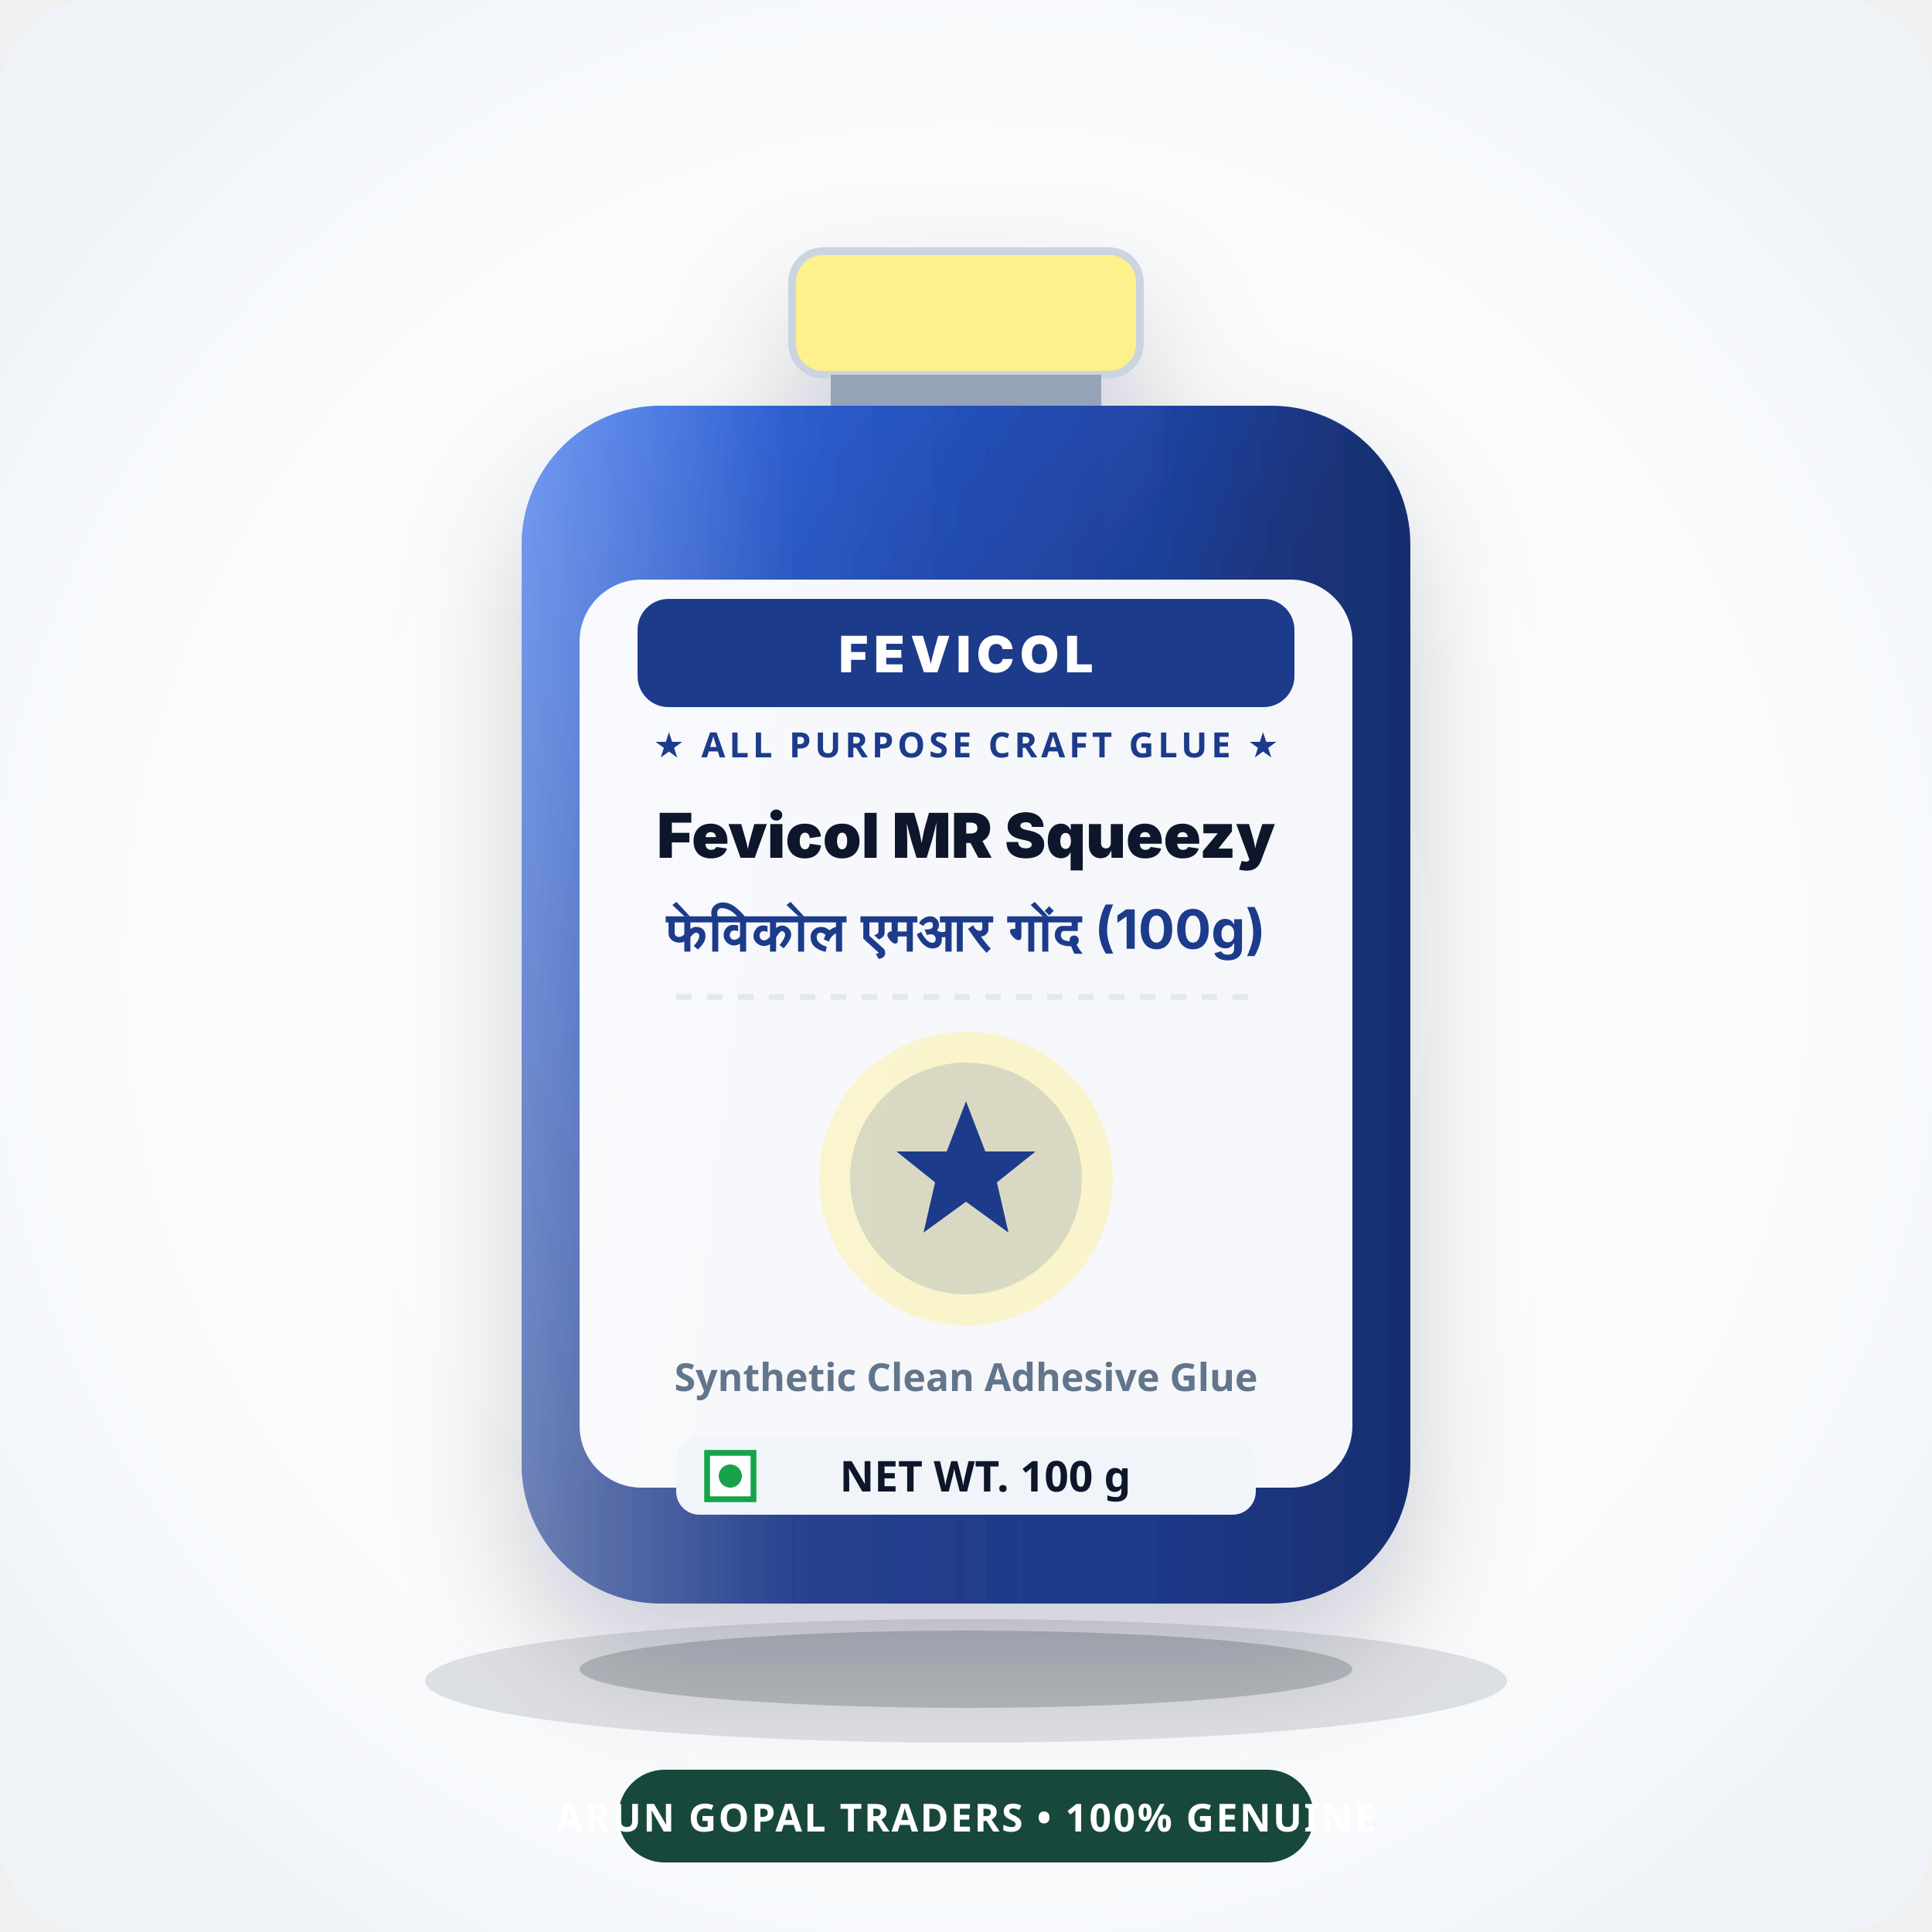
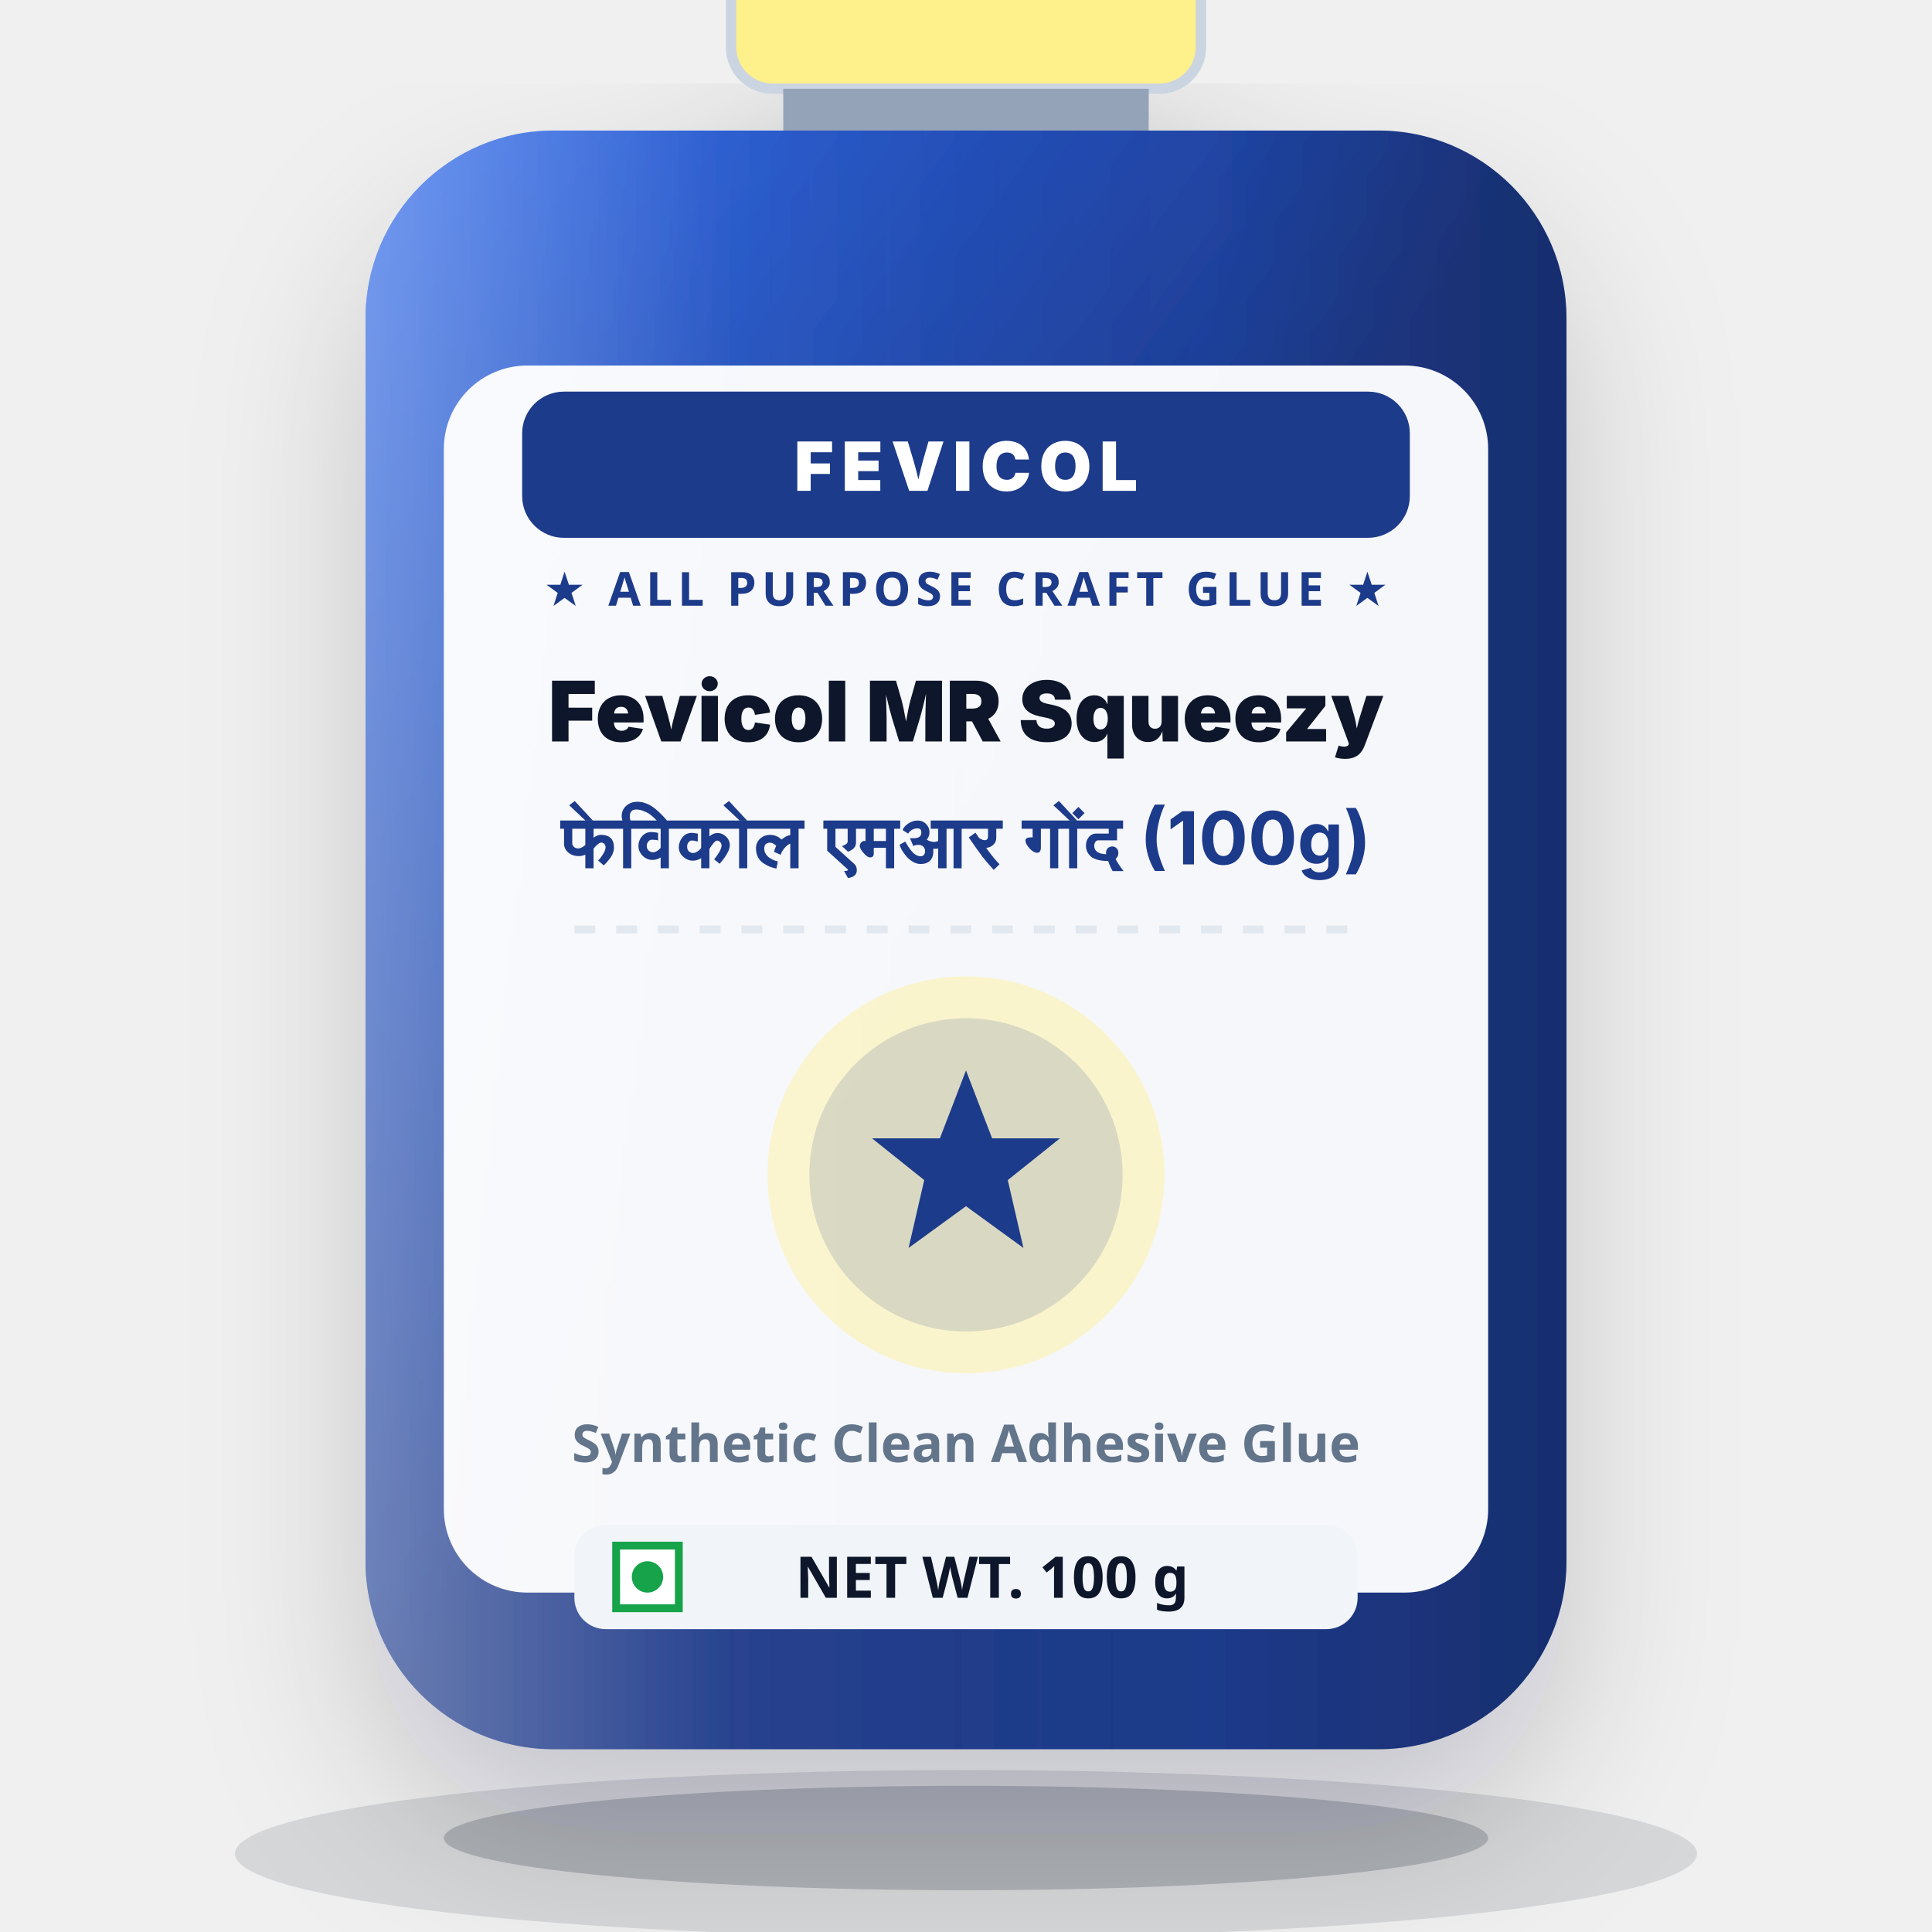
- <svg xmlns="http://www.w3.org/2000/svg" viewBox="0 0 500 500" width="500" height="500">
+ <svg xmlns="http://www.w3.org/2000/svg" viewBox="110 80 280 370" width="500" height="500">
  <defs>
    <radialGradient id="bgGrad" cx="50%" cy="50%" r="60%">
      <stop offset="0%" stop-color="#FFFFFF" />
      <stop offset="80%" stop-color="#F8FAFC" />
      <stop offset="100%" stop-color="#EFF3F8" />
    </radialGradient>
    <linearGradient id="packGrad_fevicolgluesvg" x1="0%" y1="0%" x2="100%" y2="100%">
      <stop offset="0%" stop-color="#2563EB" />
      <stop offset="50%" stop-color="#1E3A8A" />
      <stop offset="100%" stop-color="#1E3A8A" />
    </linearGradient>
    <linearGradient id="sheen" x1="0%" y1="0%" x2="100%" y2="0%">
      <stop offset="0%" stop-color="#FFFFFF" stop-opacity="0.35" />
      <stop offset="30%" stop-color="#FFFFFF" stop-opacity="0.05" />
      <stop offset="70%" stop-color="#000000" stop-opacity="0" />
      <stop offset="100%" stop-color="#000000" stop-opacity="0.2" />
    </linearGradient>
    <filter id="softShadow" x="-20%" y="-20%" width="140%" height="150%">
      <feDropShadow dx="0" dy="16" stdDeviation="16" flood-color="#0F172A" flood-opacity="0.18" />
    </filter>
  </defs>
-   <rect width="500" height="500" rx="24" fill="url(#bgGrad)" />
  <ellipse cx="250" cy="435" rx="140" ry="16" fill="#0F172A" opacity="0.12" />
  <ellipse cx="250" cy="432" rx="100" ry="10" fill="#0F172A" opacity="0.20" />
  <g filter="url(#softShadow)">
    <rect x="205" y="65" width="90" height="32" rx="8" fill="#FEF08A" stroke="#CBD5E1" stroke-width="2" />
    <rect x="215" y="97" width="70" height="12" fill="#94A3B8" />
    <rect x="135" y="105" width="230" height="310" rx="36" fill="url(#packGrad_fevicolgluesvg)" />
    <rect x="135" y="105" width="230" height="310" rx="36" fill="url(#sheen)" />
    <rect x="150" y="150" width="200" height="235" rx="16" fill="#FFFFFF" opacity="0.96" />
    <rect x="165" y="155" width="170" height="28" rx="8" fill="#1E3A8A" />
    <text x="250" y="174" text-anchor="middle" fill="#FFFFFF" font-family="system-ui, -apple-system, BlinkMacSystemFont, sans-serif" font-weight="900" font-size="13" letter-spacing="1.5">
      FEVICOL
    </text>
    <text x="250" y="196" text-anchor="middle" fill="#1E3A8A" font-family="system-ui, sans-serif" font-weight="800" font-size="9" letter-spacing="1">
      ★ ALL PURPOSE CRAFT GLUE ★
    </text>
    <text x="250" y="222" text-anchor="middle" fill="#0F172A" font-family="system-ui, -apple-system, BlinkMacSystemFont, sans-serif" font-weight="900" font-size="16">
      Fevicol MR Squeezy
    </text>
    <text x="250" y="246" text-anchor="middle" fill="#1E3A8A" font-family="system-ui, -apple-system, BlinkMacSystemFont, sans-serif" font-weight="700" font-size="14">
      फेविकोल एमआर गोंद (100g)
    </text>
    <line x1="175" y1="258" x2="325" y2="258" stroke="#E2E8F0" stroke-width="1.5" stroke-dasharray="4,4" />
    <circle cx="250" cy="305" r="38" fill="#FEF08A" opacity="0.4" />
    <circle cx="250" cy="305" r="30" fill="#1E3A8A" opacity="0.15" />
    <polygon points="250,285 255,298 268,298 258,306 261,319 250,311 239,319 242,306 232,298 245,298" fill="#1E3A8A" />
    <text x="250" y="360" text-anchor="middle" fill="#64748B" font-family="system-ui, sans-serif" font-weight="600" font-size="10">
      Synthetic Clean Adhesive Glue
    </text>
    <rect x="175" y="372" width="150" height="20" rx="6" fill="#F1F5F9" />
    <rect x="183" y="376" width="12" height="12" fill="#FFFFFF" stroke="#16A34A" stroke-width="1.5" />
    <circle cx="189" cy="382" r="3" fill="#16A34A" />
    <text x="255" y="386" text-anchor="middle" fill="#0F172A" font-family="system-ui, sans-serif" font-weight="800" font-size="11">
      NET WT. 100 g
    </text>
  </g>
-   <rect x="160" y="458" width="180" height="24" rx="12" fill="#18483B" />
-   <text x="250" y="474" text-anchor="middle" fill="#FFFFFF" font-family="system-ui, sans-serif" font-weight="800" font-size="10" letter-spacing="0.5">
-     ARUN GOPAL TRADERS • 100% GENUINE
-   </text>
</svg>
